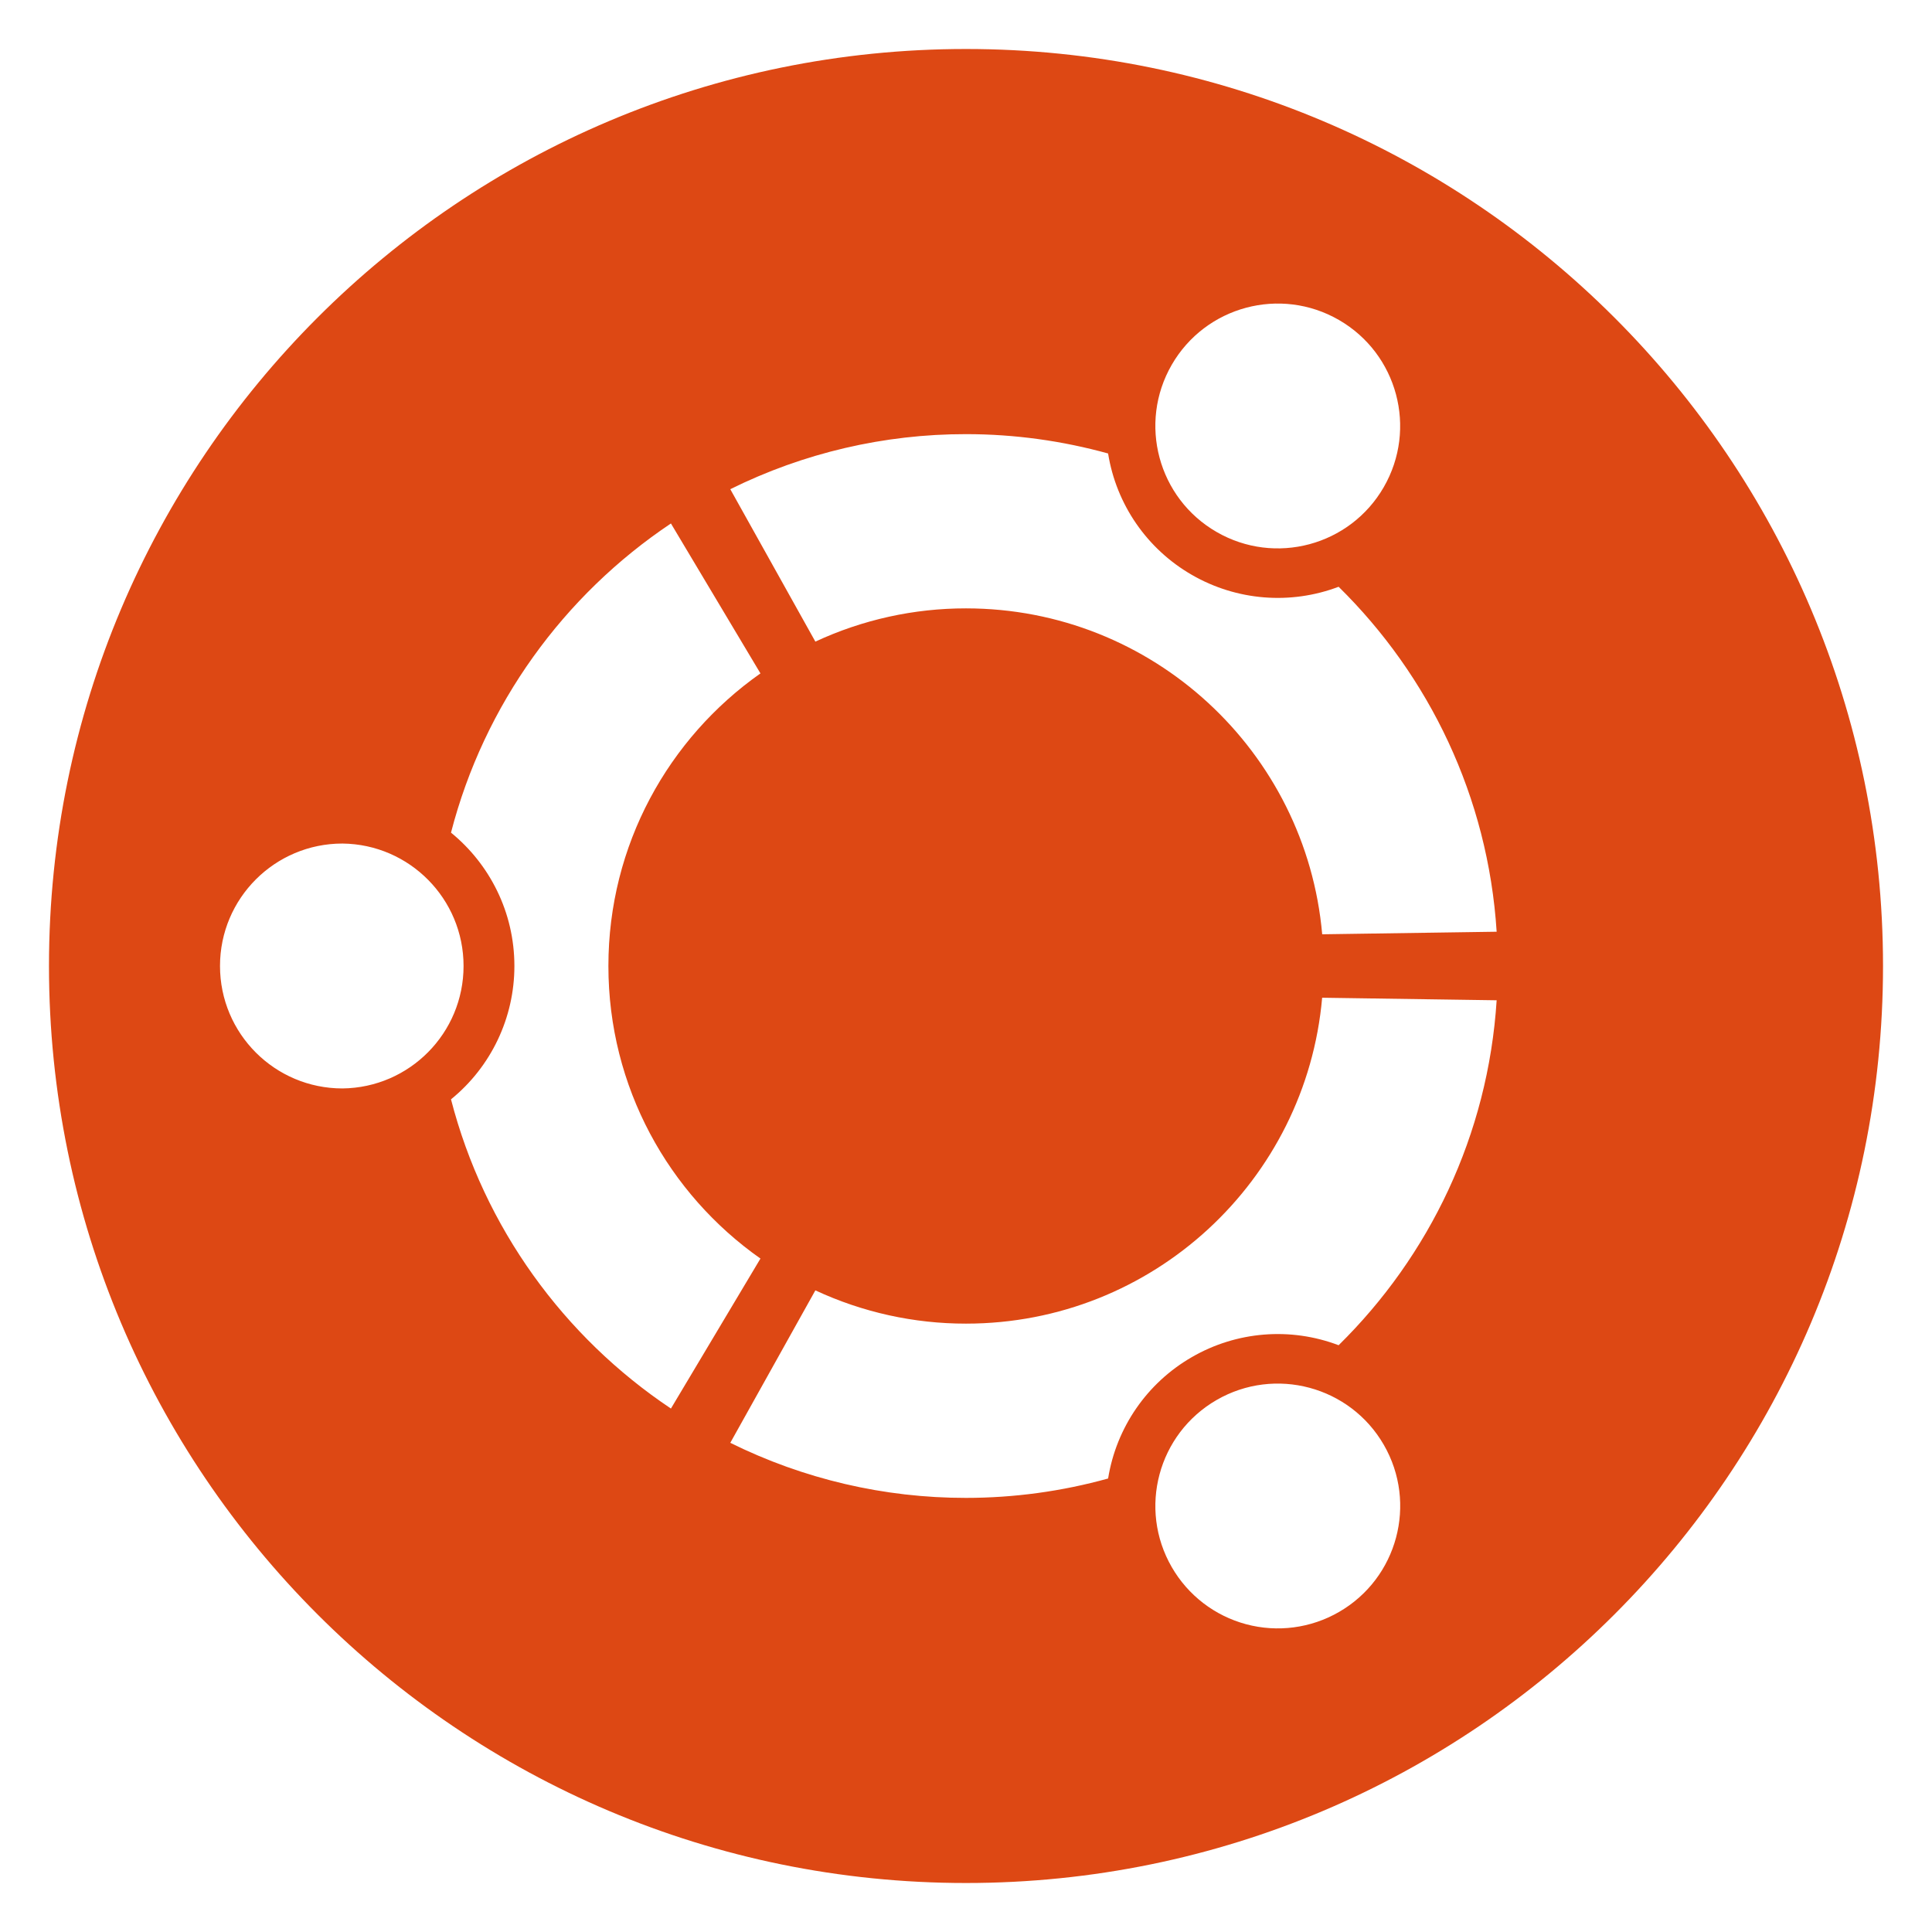
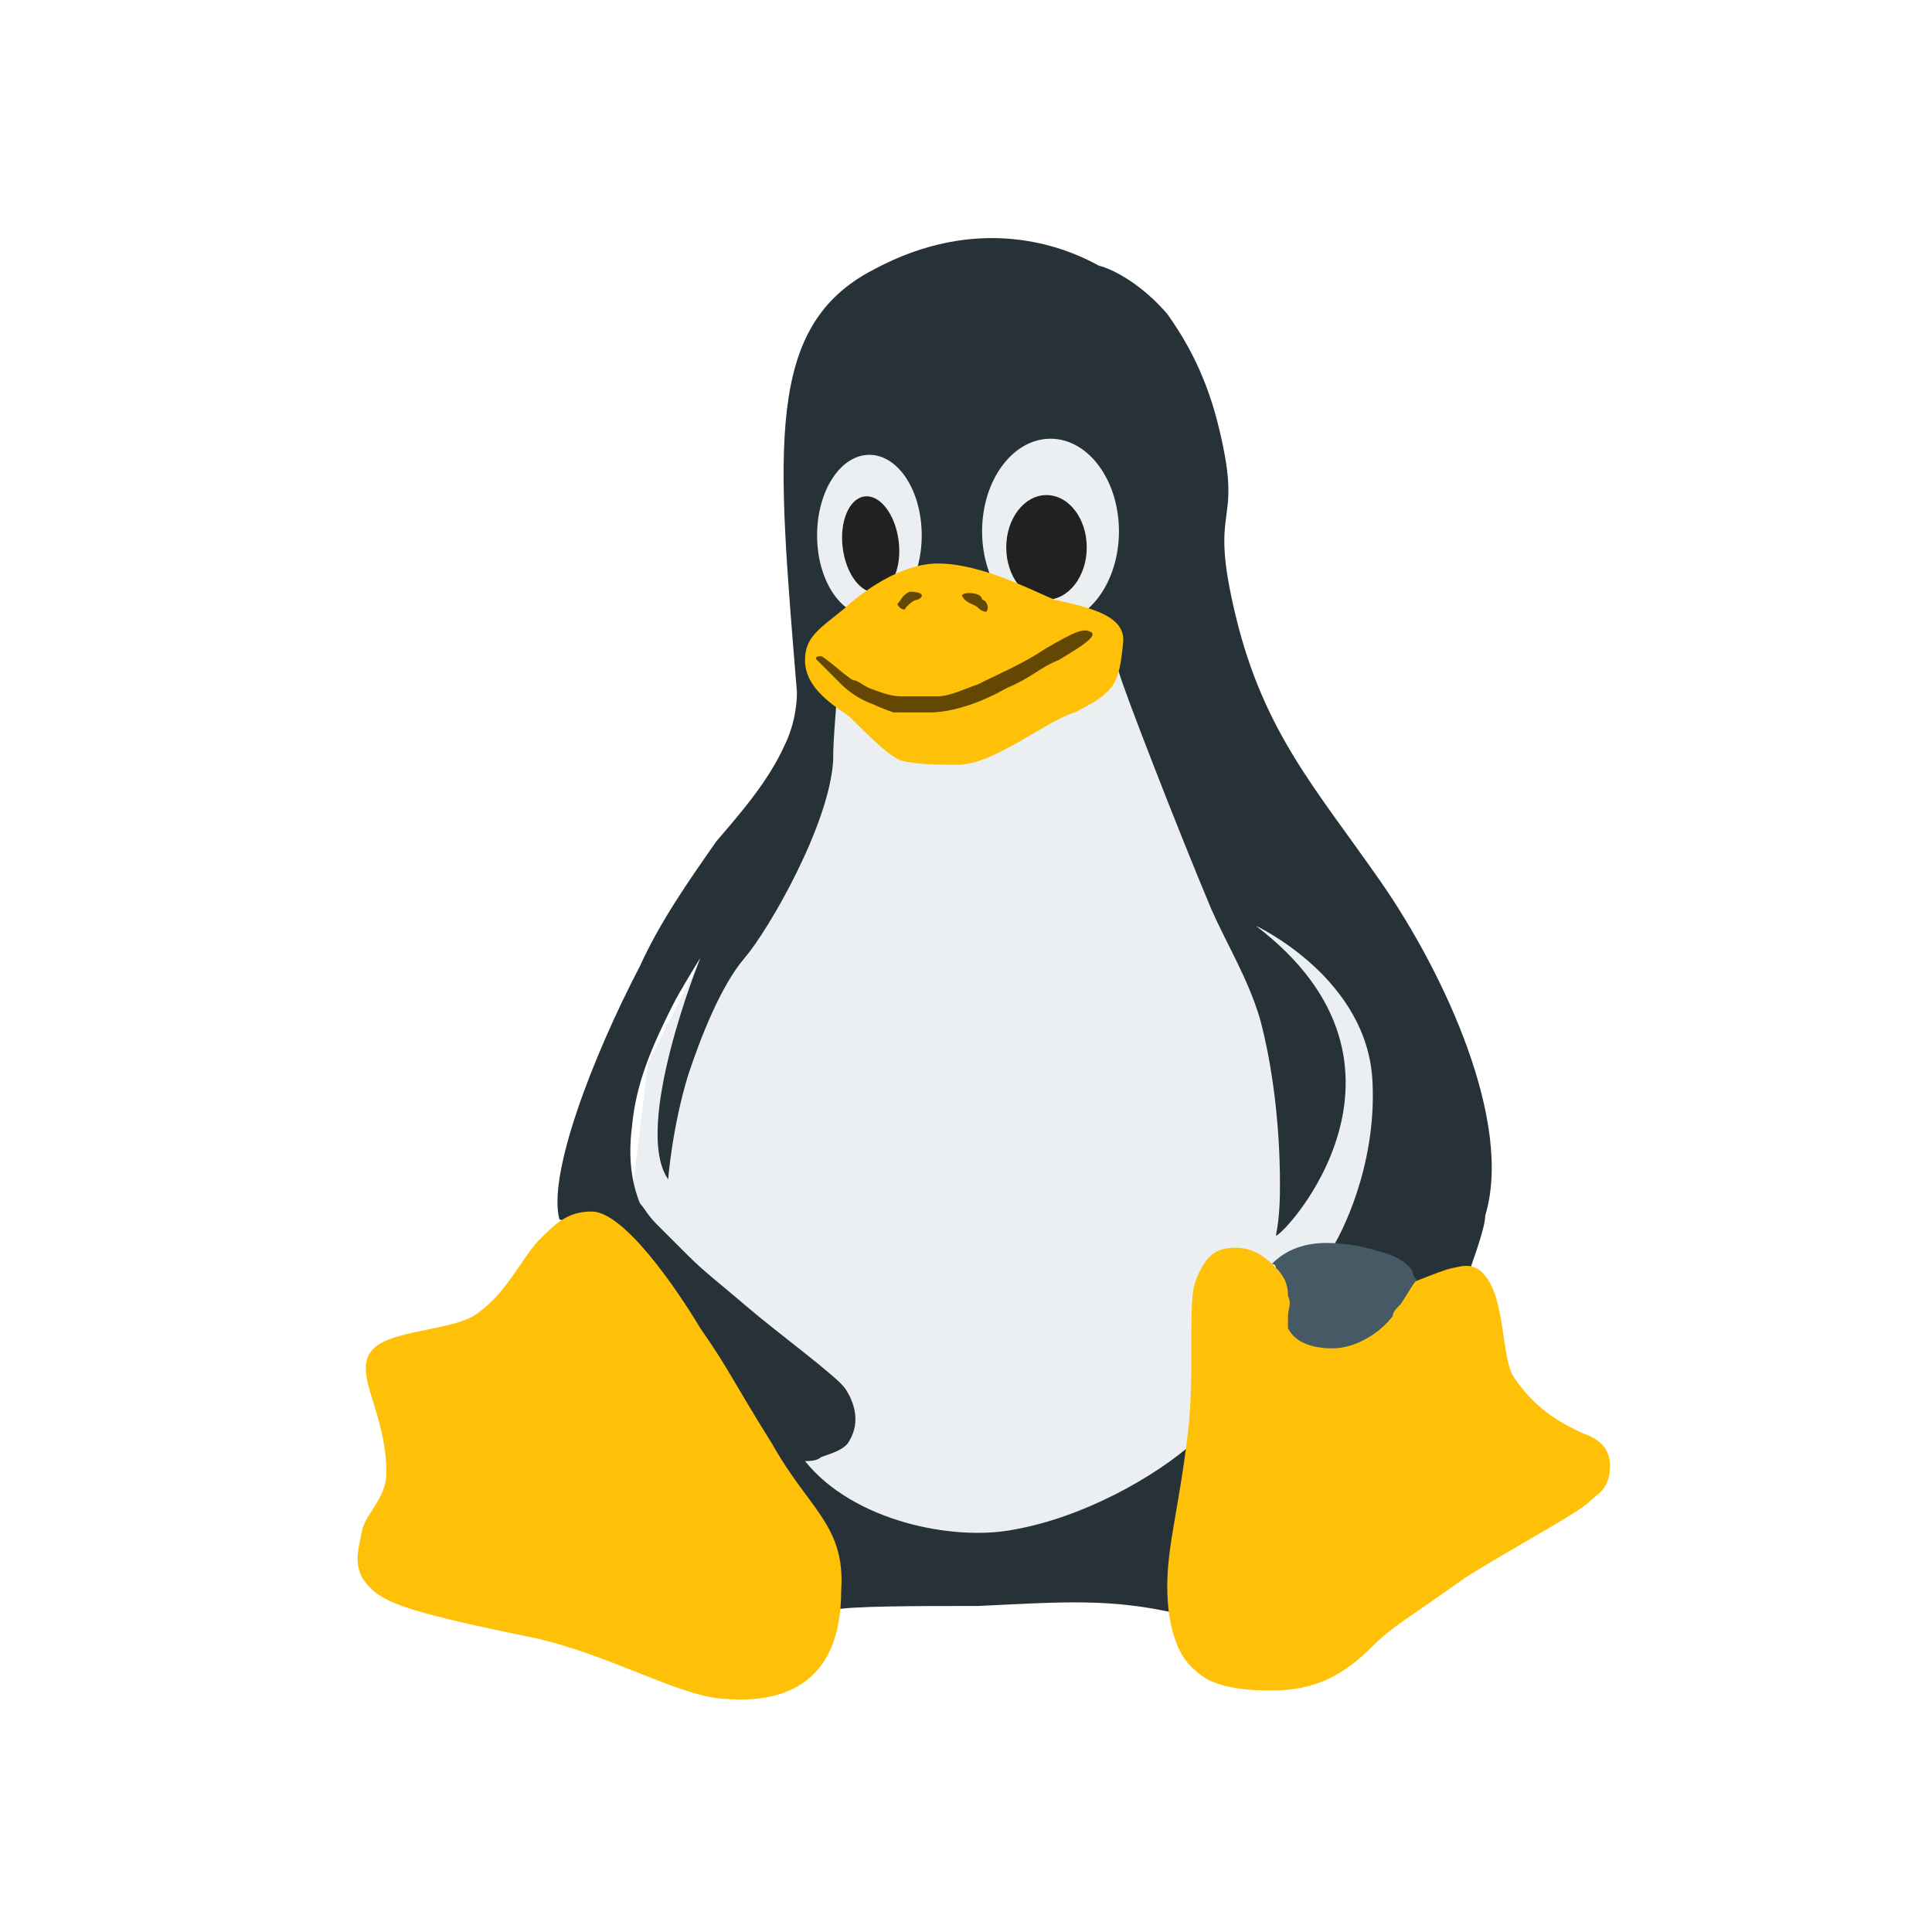
- <svg xmlns="http://www.w3.org/2000/svg" viewBox="0 0 128 128">
-   <path fill="#DD4814" d="M64 3.246C30.445 3.246 3.245 30.446 3.245 64c0 33.552 27.2 60.754 60.755 60.754 33.554 0 60.755-27.202 60.755-60.754 0-33.554-27.2-60.754-60.755-60.754zm13.631 20.922a8.108 8.108 0 1114.046 8.108A8.105 8.105 0 0180.6 35.243a8.11 8.11 0 01-2.969-11.075zM64 28.763c3.262 0 6.417.453 9.414 1.281a11.357 11.357 0 005.548 8.042 11.378 11.378 0 009.725.789c5.998 5.898 9.901 13.919 10.47 22.854l-11.558.17C86.532 49.796 76.377 40.306 64 40.306a23.6 23.6 0 00-9.98 2.203L48.383 32.41A35.116 35.116 0 0164 28.763zM22.689 72.112A8.112 8.112 0 0114.576 64a8.111 8.111 0 018.113-8.113 8.113 8.113 0 010 16.225zm7.191.722A11.377 11.377 0 0034.08 64c0-3.565-1.639-6.747-4.2-8.836 2.194-8.489 7.475-15.738 14.571-20.483l5.931 9.934C44.29 48.902 40.308 55.984 40.308 64s3.981 15.098 10.074 19.383l-5.931 9.937c-7.099-4.744-12.38-11.995-14.571-20.486zm58.831 33.964a8.105 8.105 0 01-11.077-2.969c-2.241-3.877-.911-8.835 2.969-11.076 3.877-2.239 8.838-.908 11.077 2.969a8.106 8.106 0 01-2.969 11.076zm-.024-17.673a11.357 11.357 0 00-9.725.788 11.36 11.36 0 00-5.547 8.042A35.232 35.232 0 0164 99.239a35.097 35.097 0 01-15.616-3.649l5.636-10.1A23.6 23.6 0 0064 87.694c12.378 0 22.532-9.488 23.596-21.592l11.561.169c-.569 8.935-4.472 16.956-10.47 22.854z" />
+ <svg xmlns="http://www.w3.org/2000/svg" version="1.1" x="0px" y="0px" viewBox="0 2 48 48" enable-background="new 0 2 48 48" xml:space="preserve">
+   <polygon fill="#ECEFF1" points="20.1,18.2 20.2,20.5 18.6,23.5 16.1,28.4 15.6,32.5 17.4,38.3 21.5,40.6 27.7,40.6 33.5,36.2   36.1,29.3 30.1,22 28.4,17.9 " />
+   <path fill="#263238" d="M34.3,23.9c-1.6-2.3-2.9-3.7-3.6-6.6c-0.7-2.9,0.2-2.1-0.4-4.6c-0.3-1.3-0.8-2.2-1.3-2.9  c-0.6-0.7-1.3-1.1-1.7-1.2c-0.9-0.5-3-1.3-5.6,0.1c-2.7,1.4-2.4,4.4-1.9,10.5c0,0.4-0.1,0.9-0.3,1.3c-0.4,0.9-1.1,1.7-1.7,2.4  c-0.7,1-1.4,2-1.9,3.1c-1.2,2.3-2.3,5.2-2,6.3c0.5-0.1,6.8,9.5,6.8,9.7c0.4-0.1,2.1-0.1,3.6-0.1c2.1-0.1,3.3-0.2,5,0.2  c0-0.3-0.1-0.6-0.1-0.9c0-0.6,0.1-1.1,0.2-1.8c0.1-0.5,0.2-1,0.3-1.6c-1,0.9-2.8,1.9-4.5,2.2c-1.5,0.3-4-0.2-5.2-1.7  c0.1,0,0.3,0,0.4-0.1c0.3-0.1,0.6-0.2,0.7-0.4c0.3-0.5,0.1-1-0.1-1.3c-0.2-0.3-1.7-1.4-2.4-2c-0.7-0.6-1.1-0.9-1.5-1.3  c0,0-0.6-0.6-0.8-0.8c-0.2-0.2-0.3-0.4-0.4-0.5c-0.2-0.5-0.3-1.1-0.2-1.9c0.1-1.1,0.5-2,1-3c0.2-0.4,0.7-1.2,0.7-1.2  s-1.7,4.2-0.8,5.5c0,0,0.1-1.3,0.5-2.6c0.3-0.9,0.8-2.2,1.4-2.9s2.1-3.3,2.2-4.9c0-0.7,0.1-1.4,0.1-1.9c-0.4-0.4,6.6-1.4,7-0.3  c0.1,0.4,1.5,4,2.3,5.9c0.4,0.9,0.9,1.7,1.2,2.7c0.3,1.1,0.5,2.6,0.5,4.1c0,0.3,0,0.8-0.1,1.3c0.2,0,4.1-4.2-0.5-7.7  c0,0,2.8,1.3,2.9,3.9c0.1,2.1-0.8,3.8-1,4.1c0.1,0,2.1,0.9,2.2,0.9c0.4,0,1.2-0.3,1.2-0.3c0.1-0.3,0.4-1.1,0.4-1.4  C37.6,29.9,35.9,26.2,34.3,23.9z" />
+   <g>
+     <ellipse fill="#ECEFF1" cx="21.6" cy="15.3" rx="1.3" ry="2" />
+     <ellipse fill="#ECEFF1" cx="26.1" cy="15.2" rx="1.7" ry="2.3" />
+   </g>
+   <g>
+     <ellipse transform="matrix(-0.1254 -0.9921 0.9921 -0.1254 8.9754 38.9969)" fill="#212121" cx="21.7" cy="15.5" rx="1.2" ry="0.7" />
+     <ellipse fill="#212121" cx="26" cy="15.6" rx="1" ry="1.3" />
+   </g>
+   <g>
+     <path fill="#FFC107" d="M39.3,37.6c-0.4-0.2-1.1-0.5-1.7-1.4c-0.3-0.5-0.2-1.9-0.7-2.5c-0.3-0.4-0.7-0.2-0.8-0.2   c-0.9,0.2-3,1.6-4.4,0c-0.2-0.2-0.5-0.5-1-0.5c-0.5,0-0.7,0.2-0.9,0.6s-0.2,0.7-0.2,1.7c0,0.8,0,1.7-0.1,2.4   c-0.2,1.7-0.5,2.7-0.5,3.7c0,1.1,0.3,1.8,0.7,2.1c0.3,0.3,0.8,0.5,1.9,0.5c1.1,0,1.8-0.4,2.5-1.1c0.5-0.5,0.9-0.7,2.3-1.7   c1.1-0.7,2.8-1.6,3.1-1.9c0.2-0.2,0.5-0.3,0.5-0.9C40,37.9,39.6,37.7,39.3,37.6z" />
+     <path fill="#FFC107" d="M19.2,37.9c-1-1.6-1.1-1.9-1.8-2.9c-0.6-1-1.9-2.9-2.7-2.9c-0.6,0-0.9,0.3-1.3,0.7   c-0.4,0.4-0.8,1.3-1.5,1.8c-0.6,0.5-2.3,0.4-2.7,1c-0.4,0.6,0.4,1.5,0.4,3c0,0.6-0.5,1-0.6,1.4c-0.1,0.5-0.2,0.8,0,1.2   c0.4,0.6,0.9,0.8,4.3,1.5c1.8,0.4,3.5,1.4,4.6,1.5c1.1,0.1,3,0,3-2.7C21,39.9,20.1,39.5,19.2,37.9z" />
+     <path fill="#FFC107" d="M21.1,19.8C20.5,19.4,20,19,20,18.4c0-0.6,0.4-0.8,1-1.3c0.1-0.1,1.2-1.1,2.3-1.1s2.4,0.7,2.9,0.9   c0.9,0.2,1.8,0.4,1.7,1.1c-0.1,1-0.2,1.2-1.2,1.7c-0.7,0.2-2,1.3-2.9,1.3c-0.4,0-1,0-1.4-0.1C22.1,20.8,21.6,20.3,21.1,19.8z" />
+   </g>
+   <g>
+     <path fill="#634703" d="M20.9,19c0.2,0.2,0.5,0.4,0.8,0.5c0.2,0.1,0.5,0.2,0.5,0.2c0.4,0,0.7,0,0.9,0c0.5,0,1.2-0.2,1.9-0.6   c0.7-0.3,0.8-0.5,1.3-0.7c0.5-0.3,1-0.6,0.8-0.7c-0.2-0.1-0.4,0-1.1,0.4c-0.6,0.4-1.1,0.6-1.7,0.9c-0.3,0.1-0.7,0.3-1,0.3   c-0.3,0-0.6,0-0.9,0c-0.3,0-0.5-0.1-0.8-0.2c-0.2-0.1-0.3-0.2-0.4-0.2c-0.2-0.1-0.6-0.5-0.8-0.6c0,0-0.2,0-0.1,0.1   C20.6,18.7,20.7,18.8,20.9,19z" />
+     <path fill="#634703" d="M23.9,16.8c0.1,0.2,0.3,0.2,0.4,0.3c0.1,0.1,0.2,0.1,0.2,0.1c0.1-0.1,0-0.3-0.1-0.3   C24.4,16.7,23.9,16.7,23.9,16.8z" />
+     <path fill="#634703" d="M22.3,17c0,0.1,0.2,0.2,0.2,0.1c0.1-0.1,0.2-0.2,0.3-0.2c0.2-0.1,0.1-0.2-0.2-0.2   C22.4,16.8,22.4,16.9,22.3,17z" />
+   </g>
+   <path fill="#455A64" d="M32,34.7c0,0.1,0,0.2,0,0.3c0.2,0.4,0.7,0.5,1.1,0.5c0.6,0,1.2-0.4,1.5-0.8c0-0.1,0.1-0.2,0.2-0.3  c0.2-0.3,0.3-0.5,0.4-0.6c0,0-0.1-0.1-0.1-0.2c-0.1-0.2-0.4-0.4-0.8-0.5c-0.3-0.1-0.8-0.2-1-0.2c-0.9-0.1-1.4,0.2-1.7,0.5  c0,0,0.1,0,0.1,0.1c0.2,0.2,0.3,0.4,0.3,0.7C32.1,34.4,32,34.5,32,34.7z" />
</svg>
